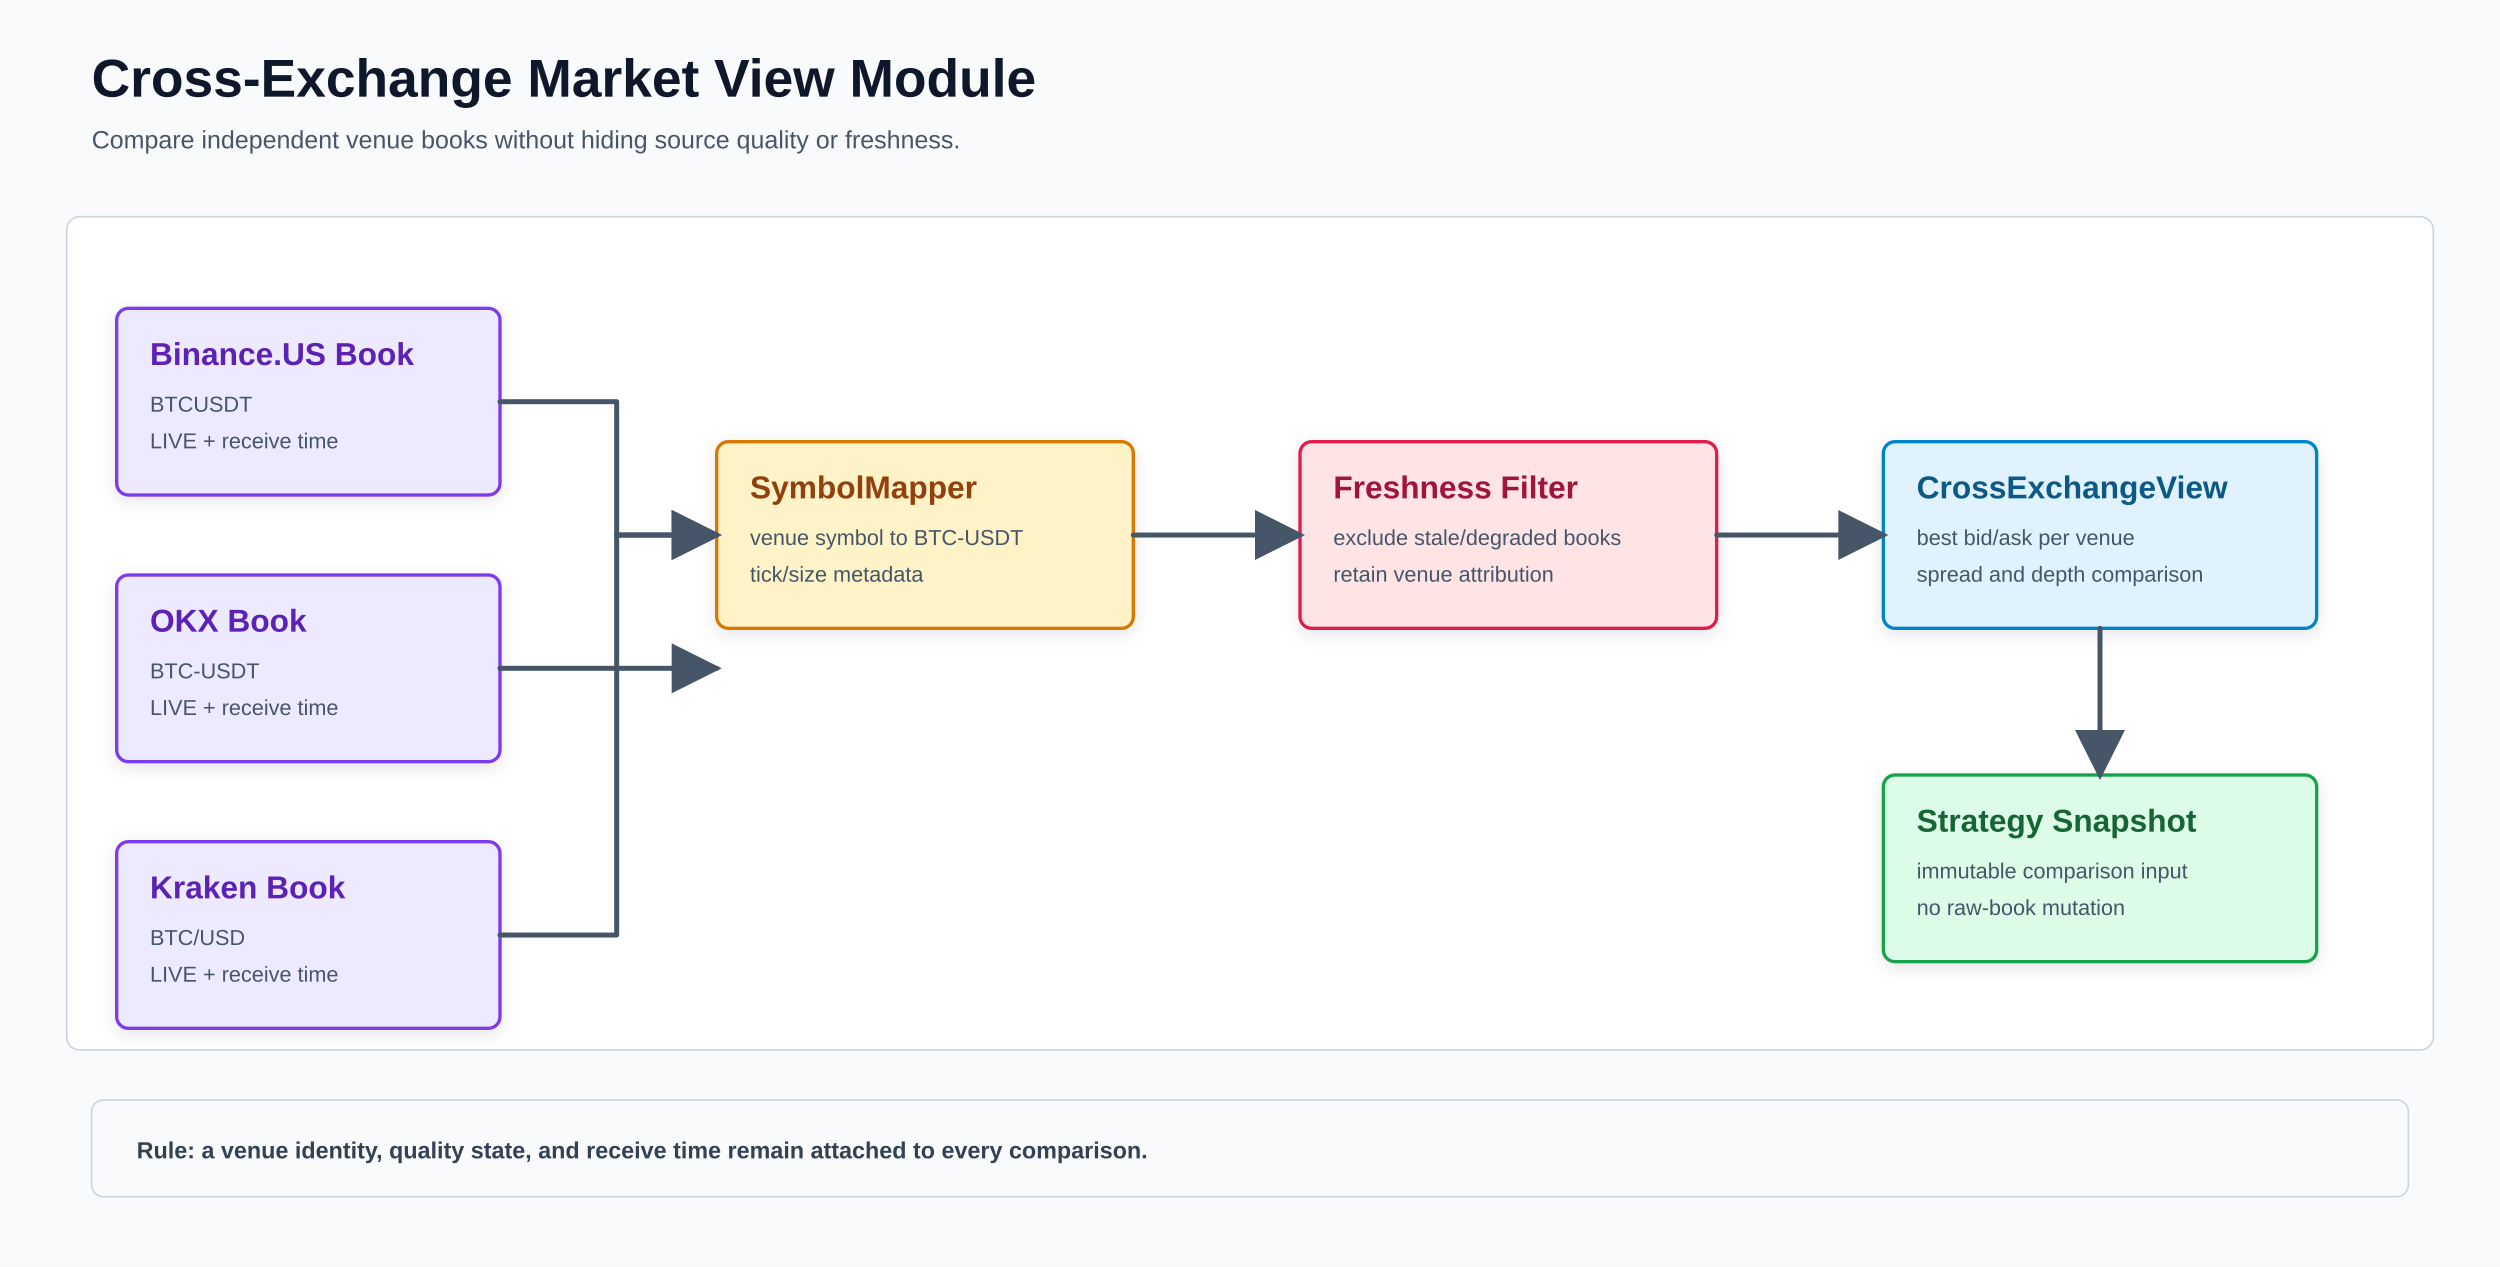
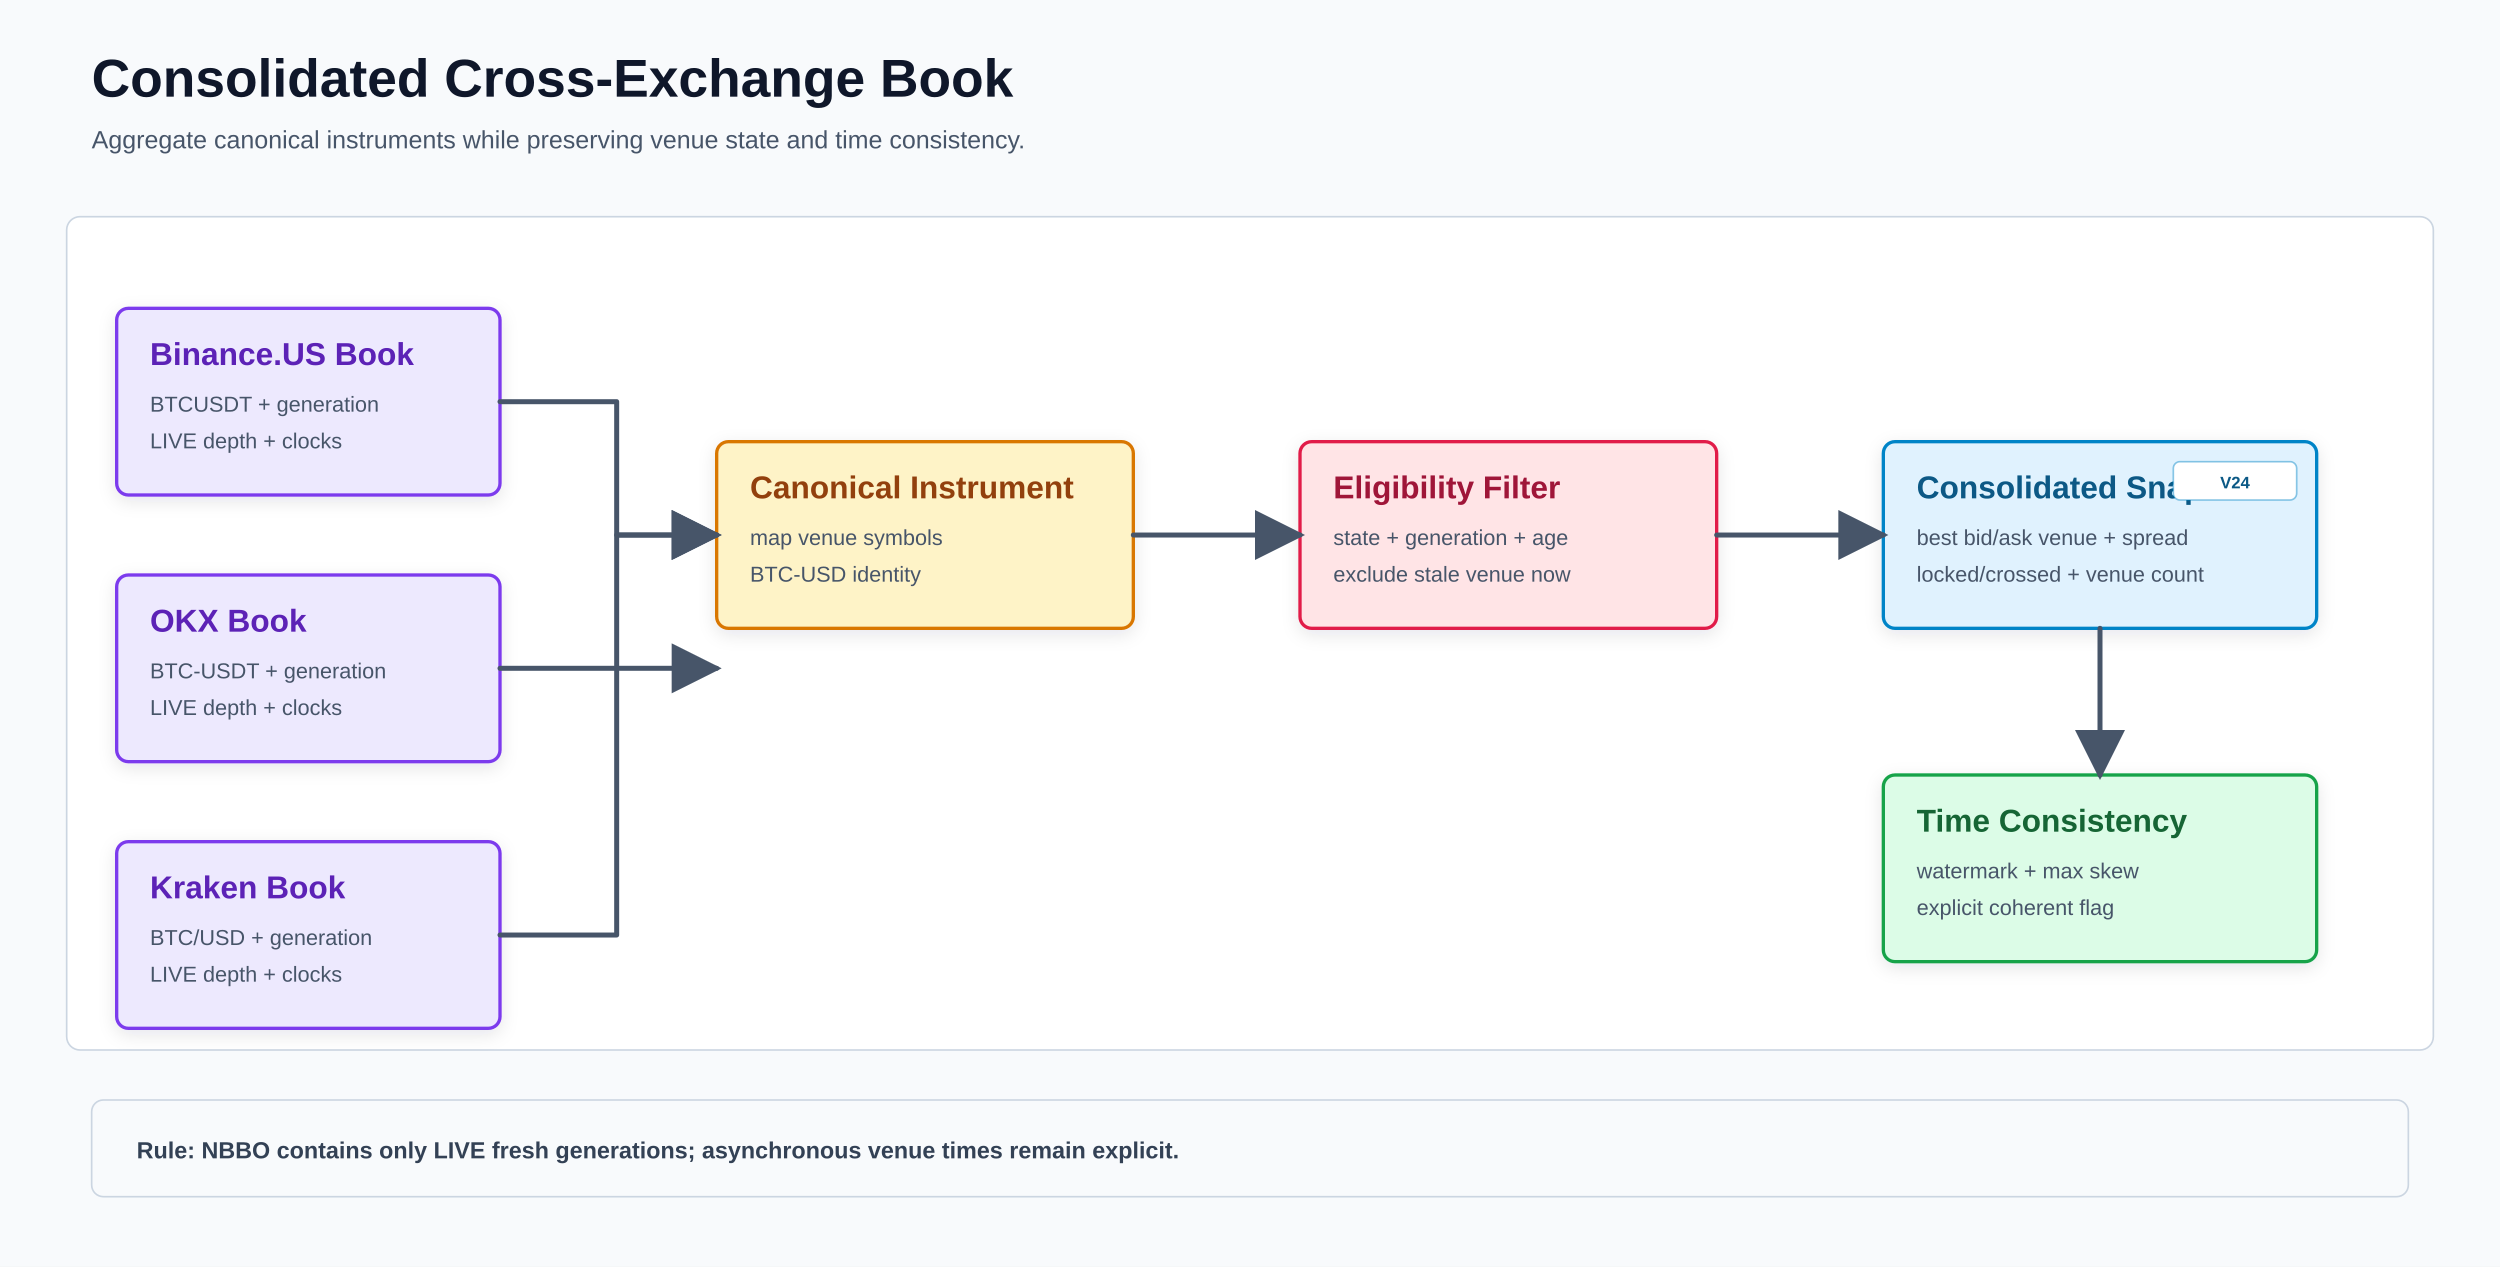
<svg xmlns="http://www.w3.org/2000/svg" width="1500" height="760" viewBox="0 0 1500 760" role="img" aria-labelledby="title desc">
  <defs>
    <marker id="arrow" markerWidth="12" markerHeight="12" refX="10" refY="6" orient="auto" markerUnits="strokeWidth">
      <path d="M1 1 L11 6 L1 11 Z" fill="#475569" />
    </marker>
    <marker id="failure-arrow" markerWidth="12" markerHeight="12" refX="10" refY="6" orient="auto" markerUnits="strokeWidth">
      <path d="M1 1 L11 6 L1 11 Z" fill="#be123c" />
    </marker>
    <marker id="replay-arrow" markerWidth="12" markerHeight="12" refX="10" refY="6" orient="auto" markerUnits="strokeWidth">
      <path d="M1 1 L11 6 L1 11 Z" fill="#a21caf" />
    </marker>
    <filter id="shadow" x="-15%" y="-15%" width="130%" height="140%">
      <feDropShadow dx="0" dy="3" stdDeviation="5" flood-color="#0f172a" flood-opacity="0.10" />
    </filter>
  </defs>
  <rect width="1500" height="760" fill="#f8fafc" />
-   <text x="55" y="58" font-family="Arial, sans-serif" font-size="32" font-weight="700" fill="#0f172a" text-anchor="start">Cross-Exchange Market View Module</text>
-   <text x="55" y="89" font-family="Arial, sans-serif" font-size="15" font-weight="400" fill="#475569" text-anchor="start">Compare independent venue books without hiding source quality or freshness.</text>
+   <text x="55" y="58" font-family="Arial, sans-serif" font-size="32" font-weight="700" fill="#0f172a" text-anchor="start">Consolidated Cross-Exchange Book</text>
+   <text x="55" y="89" font-family="Arial, sans-serif" font-size="15" font-weight="400" fill="#475569" text-anchor="start">Aggregate canonical instruments while preserving venue state and time consistency.</text>
  <rect x="40" y="130" width="1420" height="500" rx="8" fill="#ffffff" stroke="#cbd5e1" />
  <g filter="url(#shadow)">
    <rect x="70" y="185" width="230" height="112" rx="7" fill="#ede9fe" stroke="#7c3aed" stroke-width="2" />
    <text x="90" y="219" font-family="Arial, sans-serif" font-size="19" font-weight="700" fill="#5b21b6" text-anchor="start">Binance.US Book</text>
-     <text x="90" y="247" font-family="Arial, sans-serif" font-size="13" font-weight="400" fill="#475569" text-anchor="start">BTCUSDT</text>
-     <text x="90" y="269" font-family="Arial, sans-serif" font-size="13" font-weight="400" fill="#475569" text-anchor="start">LIVE + receive time</text>
+     <text x="90" y="247" font-family="Arial, sans-serif" font-size="13" font-weight="400" fill="#475569" text-anchor="start">BTCUSDT + generation</text>
+     <text x="90" y="269" font-family="Arial, sans-serif" font-size="13" font-weight="400" fill="#475569" text-anchor="start">LIVE depth + clocks</text>
  </g>
  <g filter="url(#shadow)">
    <rect x="70" y="345" width="230" height="112" rx="7" fill="#ede9fe" stroke="#7c3aed" stroke-width="2" />
    <text x="90" y="379" font-family="Arial, sans-serif" font-size="19" font-weight="700" fill="#5b21b6" text-anchor="start">OKX Book</text>
-     <text x="90" y="407" font-family="Arial, sans-serif" font-size="13" font-weight="400" fill="#475569" text-anchor="start">BTC-USDT</text>
-     <text x="90" y="429" font-family="Arial, sans-serif" font-size="13" font-weight="400" fill="#475569" text-anchor="start">LIVE + receive time</text>
+     <text x="90" y="407" font-family="Arial, sans-serif" font-size="13" font-weight="400" fill="#475569" text-anchor="start">BTC-USDT + generation</text>
+     <text x="90" y="429" font-family="Arial, sans-serif" font-size="13" font-weight="400" fill="#475569" text-anchor="start">LIVE depth + clocks</text>
  </g>
  <g filter="url(#shadow)">
    <rect x="70" y="505" width="230" height="112" rx="7" fill="#ede9fe" stroke="#7c3aed" stroke-width="2" />
    <text x="90" y="539" font-family="Arial, sans-serif" font-size="19" font-weight="700" fill="#5b21b6" text-anchor="start">Kraken Book</text>
-     <text x="90" y="567" font-family="Arial, sans-serif" font-size="13" font-weight="400" fill="#475569" text-anchor="start">BTC/USD</text>
-     <text x="90" y="589" font-family="Arial, sans-serif" font-size="13" font-weight="400" fill="#475569" text-anchor="start">LIVE + receive time</text>
+     <text x="90" y="567" font-family="Arial, sans-serif" font-size="13" font-weight="400" fill="#475569" text-anchor="start">BTC/USD + generation</text>
+     <text x="90" y="589" font-family="Arial, sans-serif" font-size="13" font-weight="400" fill="#475569" text-anchor="start">LIVE depth + clocks</text>
  </g>
  <g filter="url(#shadow)">
    <rect x="430" y="265" width="250" height="112" rx="7" fill="#fef3c7" stroke="#d97706" stroke-width="2" />
-     <text x="450" y="299" font-family="Arial, sans-serif" font-size="19" font-weight="700" fill="#92400e" text-anchor="start">SymbolMapper</text>
-     <text x="450" y="327" font-family="Arial, sans-serif" font-size="13" font-weight="400" fill="#475569" text-anchor="start">venue symbol to BTC-USDT</text>
-     <text x="450" y="349" font-family="Arial, sans-serif" font-size="13" font-weight="400" fill="#475569" text-anchor="start">tick/size metadata</text>
+     <text x="450" y="299" font-family="Arial, sans-serif" font-size="19" font-weight="700" fill="#92400e" text-anchor="start">Canonical Instrument</text>
+     <text x="450" y="327" font-family="Arial, sans-serif" font-size="13" font-weight="400" fill="#475569" text-anchor="start">map venue symbols</text>
+     <text x="450" y="349" font-family="Arial, sans-serif" font-size="13" font-weight="400" fill="#475569" text-anchor="start">BTC-USD identity</text>
  </g>
  <g filter="url(#shadow)">
    <rect x="780" y="265" width="250" height="112" rx="7" fill="#ffe4e6" stroke="#e11d48" stroke-width="2" />
-     <text x="800" y="299" font-family="Arial, sans-serif" font-size="19" font-weight="700" fill="#9f1239" text-anchor="start">Freshness Filter</text>
-     <text x="800" y="327" font-family="Arial, sans-serif" font-size="13" font-weight="400" fill="#475569" text-anchor="start">exclude stale/degraded books</text>
-     <text x="800" y="349" font-family="Arial, sans-serif" font-size="13" font-weight="400" fill="#475569" text-anchor="start">retain venue attribution</text>
+     <text x="800" y="299" font-family="Arial, sans-serif" font-size="19" font-weight="700" fill="#9f1239" text-anchor="start">Eligibility Filter</text>
+     <text x="800" y="327" font-family="Arial, sans-serif" font-size="13" font-weight="400" fill="#475569" text-anchor="start">state + generation + age</text>
+     <text x="800" y="349" font-family="Arial, sans-serif" font-size="13" font-weight="400" fill="#475569" text-anchor="start">exclude stale venue now</text>
  </g>
  <g filter="url(#shadow)">
    <rect x="1130" y="265" width="260" height="112" rx="7" fill="#e0f2fe" stroke="#0284c7" stroke-width="2" />
-     <text x="1150" y="299" font-family="Arial, sans-serif" font-size="19" font-weight="700" fill="#075985" text-anchor="start">CrossExchangeView</text>
-     <text x="1150" y="327" font-family="Arial, sans-serif" font-size="13" font-weight="400" fill="#475569" text-anchor="start">best bid/ask per venue</text>
-     <text x="1150" y="349" font-family="Arial, sans-serif" font-size="13" font-weight="400" fill="#475569" text-anchor="start">spread and depth comparison</text>
+     <text x="1150" y="299" font-family="Arial, sans-serif" font-size="19" font-weight="700" fill="#075985" text-anchor="start">Consolidated Snapshot</text>
+     <text x="1150" y="327" font-family="Arial, sans-serif" font-size="13" font-weight="400" fill="#475569" text-anchor="start">best bid/ask venue + spread</text>
+     <text x="1150" y="349" font-family="Arial, sans-serif" font-size="13" font-weight="400" fill="#475569" text-anchor="start">locked/crossed + venue count</text>
+     <rect x="1304" y="277" width="74" height="23" rx="4" fill="#ffffff" stroke="#0284c7" stroke-opacity="0.45" />
+     <text x="1341" y="293" font-family="Arial, sans-serif" font-size="10" font-weight="700" fill="#075985" text-anchor="middle">V24</text>
  </g>
  <g filter="url(#shadow)">
    <rect x="1130" y="465" width="260" height="112" rx="7" fill="#dcfce7" stroke="#16a34a" stroke-width="2" />
-     <text x="1150" y="499" font-family="Arial, sans-serif" font-size="19" font-weight="700" fill="#166534" text-anchor="start">Strategy Snapshot</text>
-     <text x="1150" y="527" font-family="Arial, sans-serif" font-size="13" font-weight="400" fill="#475569" text-anchor="start">immutable comparison input</text>
-     <text x="1150" y="549" font-family="Arial, sans-serif" font-size="13" font-weight="400" fill="#475569" text-anchor="start">no raw-book mutation</text>
+     <text x="1150" y="499" font-family="Arial, sans-serif" font-size="19" font-weight="700" fill="#166534" text-anchor="start">Time Consistency</text>
+     <text x="1150" y="527" font-family="Arial, sans-serif" font-size="13" font-weight="400" fill="#475569" text-anchor="start">watermark + max skew</text>
+     <text x="1150" y="549" font-family="Arial, sans-serif" font-size="13" font-weight="400" fill="#475569" text-anchor="start">explicit coherent flag</text>
  </g>
  <path d="M300 241 H370 V321 H430" fill="none" stroke="#475569" stroke-width="3" stroke-linecap="round" stroke-linejoin="round" marker-end="url(#arrow)" />
  <path d="M300 401 H430" fill="none" stroke="#475569" stroke-width="3" stroke-linecap="round" stroke-linejoin="round" marker-end="url(#arrow)" />
  <path d="M300 561 H370 V321 H430" fill="none" stroke="#475569" stroke-width="3" stroke-linecap="round" stroke-linejoin="round" marker-end="url(#arrow)" />
  <path d="M680 321 H780" fill="none" stroke="#475569" stroke-width="3" stroke-linecap="round" stroke-linejoin="round" marker-end="url(#arrow)" />
  <path d="M1030 321 H1130" fill="none" stroke="#475569" stroke-width="3" stroke-linecap="round" stroke-linejoin="round" marker-end="url(#arrow)" />
  <path d="M1260 377 V465" fill="none" stroke="#475569" stroke-width="3" stroke-linecap="round" stroke-linejoin="round" marker-end="url(#arrow)" />
  <rect x="55" y="660" width="1390" height="58" rx="7" fill="#f8fafc" stroke="#cbd5e1" />
-   <text x="82" y="695" font-family="Arial, sans-serif" font-size="14" font-weight="700" fill="#334155" text-anchor="start">Rule: a venue identity, quality state, and receive time remain attached to every comparison.</text>
+   <text x="82" y="695" font-family="Arial, sans-serif" font-size="14" font-weight="700" fill="#334155" text-anchor="start">Rule: NBBO contains only LIVE fresh generations; asynchronous venue times remain explicit.</text>
</svg>
